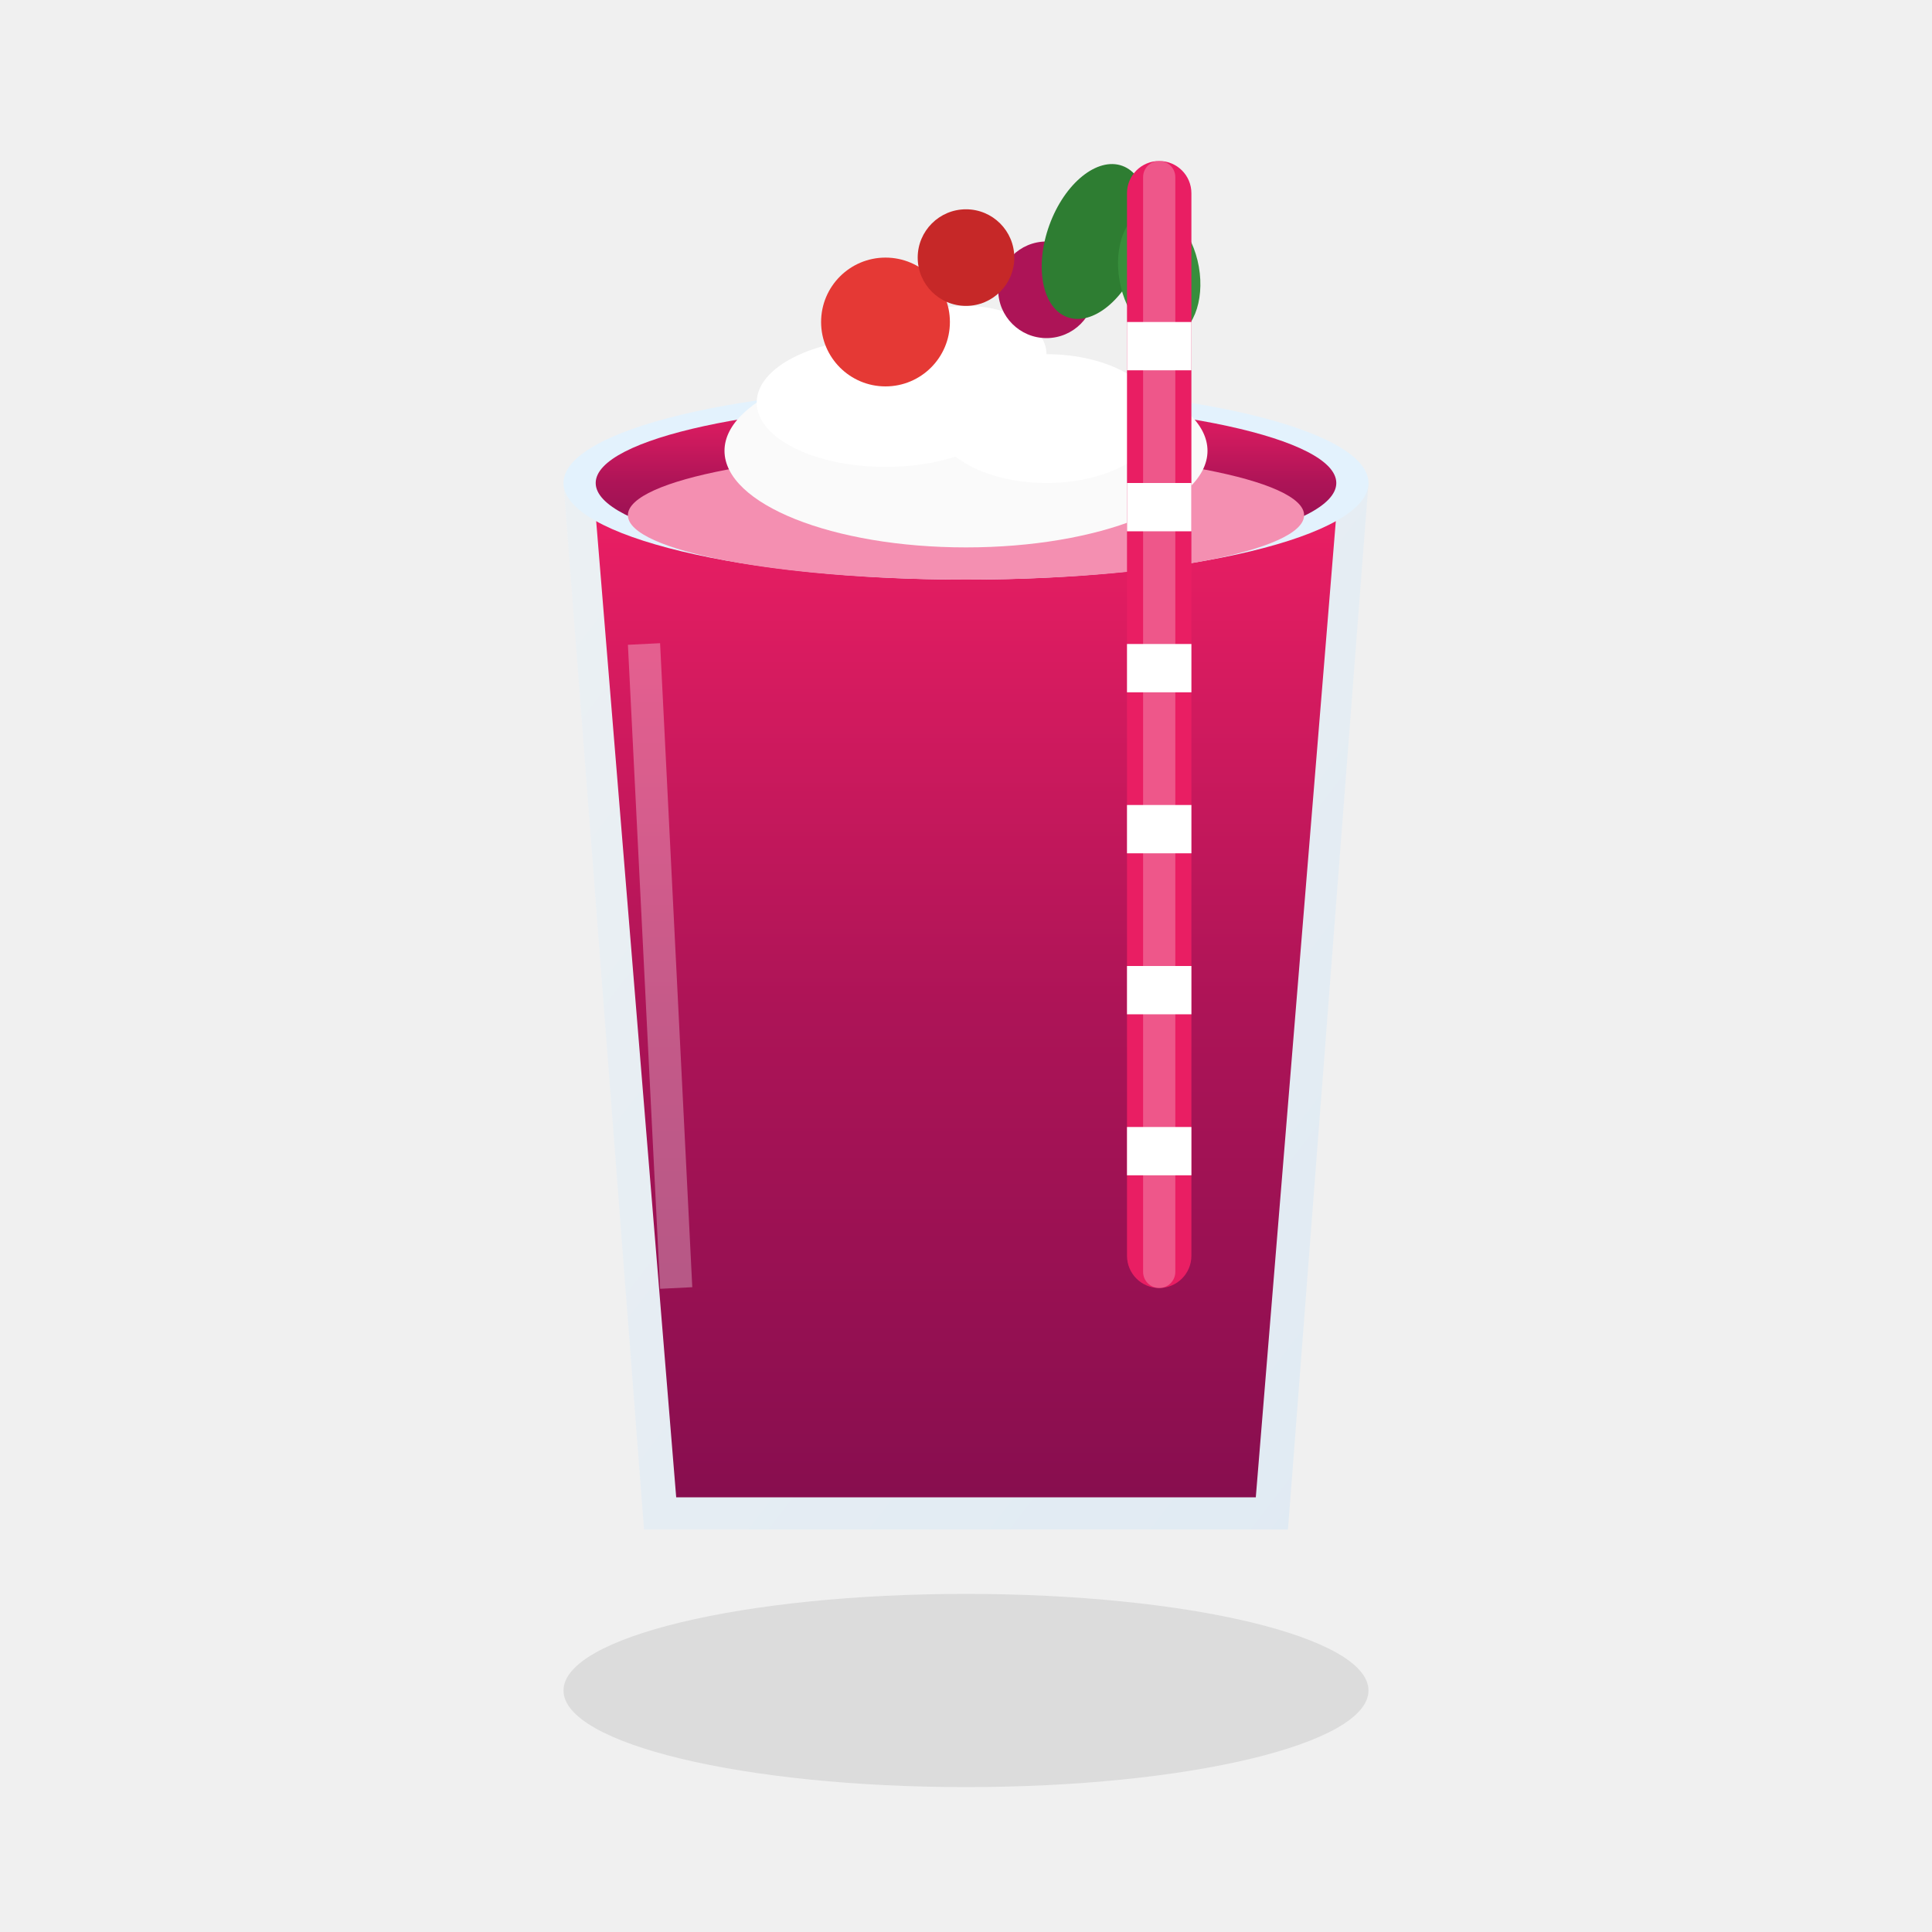
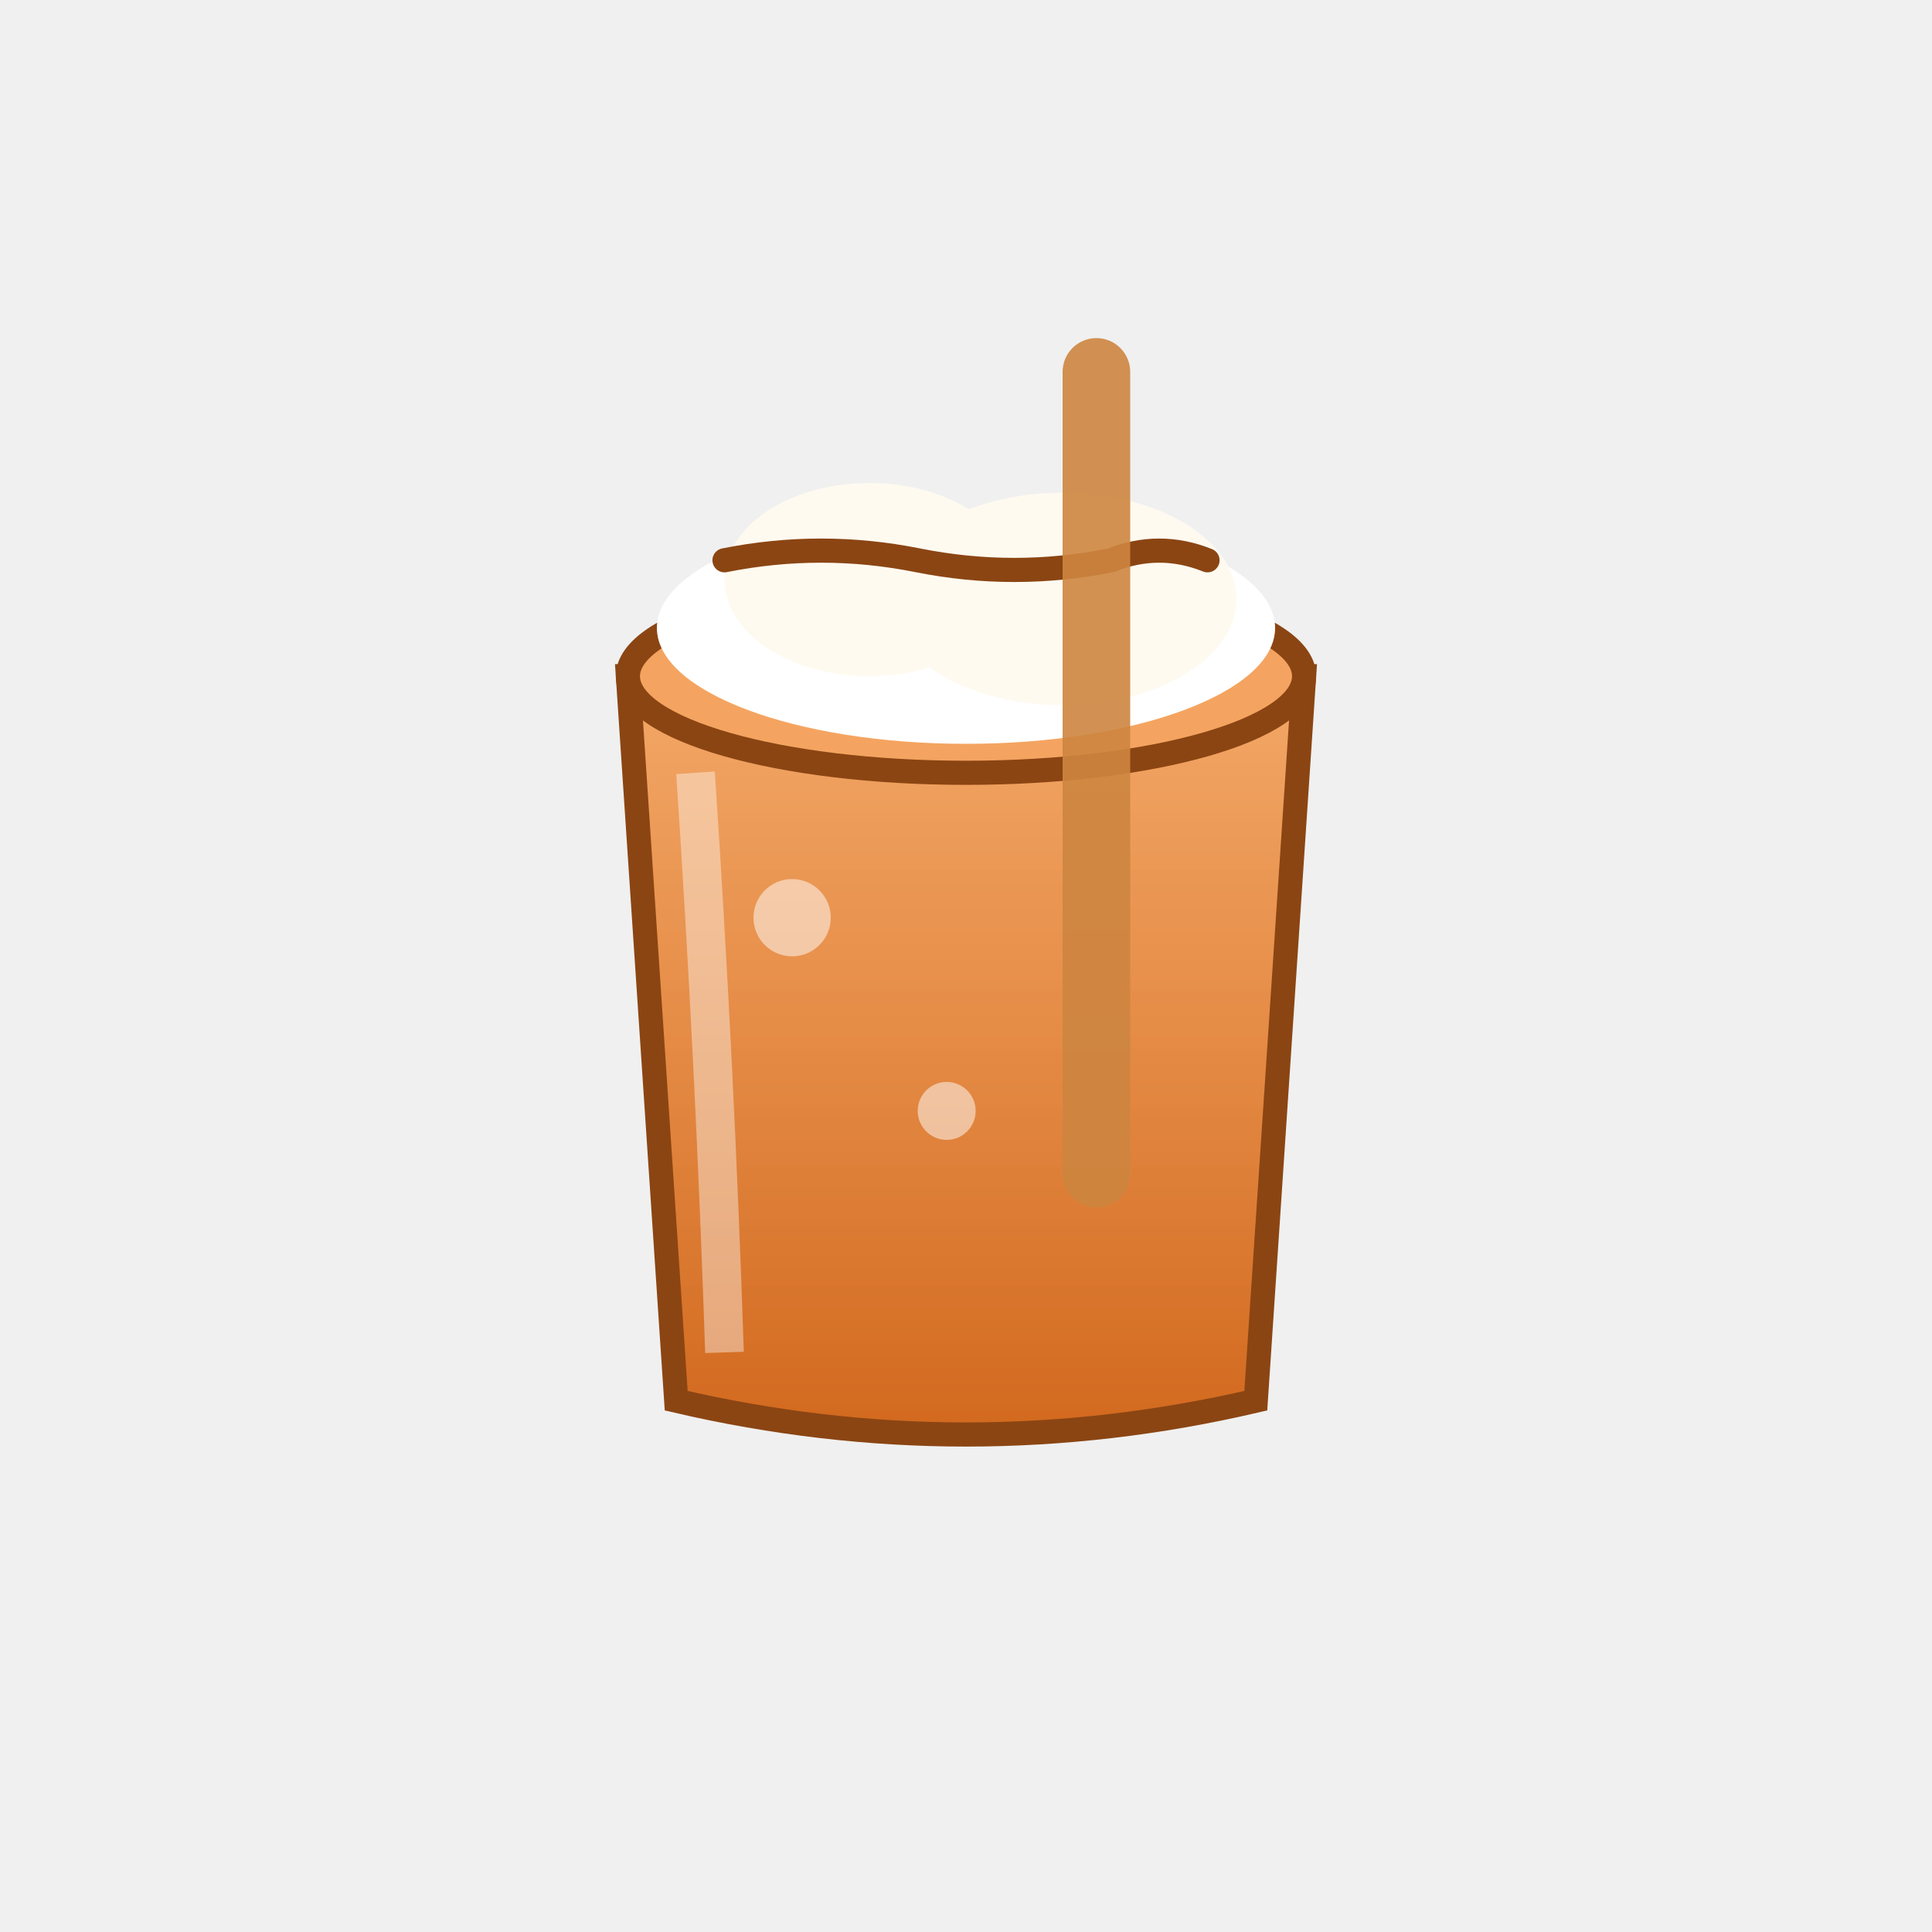
- <svg xmlns="http://www.w3.org/2000/svg" viewBox="0 0 120 120" fill="none">
+ <svg xmlns="http://www.w3.org/2000/svg" viewBox="0 0 200 200">
+   <path d="M 65 70 L 70 145 Q 100 152 130 145 L 135 70 Z" fill="url(#caramelGradient)" stroke="#8B4513" stroke-width="2.5" />
  <defs>
-     <linearGradient id="smoothieGlass" x1="0%" y1="0%" x2="100%" y2="100%">
-       <stop offset="0%" style="stop-color:#E3F2FD" />
-       <stop offset="100%" style="stop-color:#BBDEFB" />
-     </linearGradient>
-     <linearGradient id="berrySmoothie" x1="0%" y1="0%" x2="0%" y2="100%">
-       <stop offset="0%" style="stop-color:#E91E63" />
-       <stop offset="50%" style="stop-color:#AD1457" />
-       <stop offset="100%" style="stop-color:#880E4F" />
+     <linearGradient id="caramelGradient" x1="0%" y1="0%" x2="0%" y2="100%">
+       <stop offset="0%" style="stop-color:#F4A460;stop-opacity:0.95" />
+       <stop offset="100%" style="stop-color:#D2691E;stop-opacity:1" />
    </linearGradient>
  </defs>
-   <ellipse cx="60" cy="105" rx="25" ry="6" fill="#00000015" />
-   <path d="M35 30 L40 95 L80 95 L85 30 Z" fill="url(#smoothieGlass)" opacity="0.3" />
-   <path d="M37 32 L42 93 L78 93 L83 32 Z" fill="url(#berrySmoothie)" />
-   <ellipse cx="60" cy="30" rx="25" ry="6" fill="#E3F2FD" />
-   <ellipse cx="60" cy="30" rx="23" ry="5" fill="url(#berrySmoothie)" />
-   <ellipse cx="60" cy="32" rx="21" ry="4" fill="#F48FB1" />
-   <ellipse cx="60" cy="28" rx="15" ry="6" fill="#FAFAFA" />
-   <ellipse cx="55" cy="25" rx="8" ry="4" fill="#FFFFFF" />
-   <ellipse cx="65" cy="26" rx="7" ry="4" fill="#FFFFFF" />
-   <ellipse cx="60" cy="22" rx="5" ry="3" fill="#FFFFFF" />
-   <circle cx="55" cy="20" r="4" fill="#E53935" />
-   <circle cx="65" cy="18" r="3" fill="#AD1457" />
-   <circle cx="60" cy="16" r="3" fill="#C62828" />
-   <ellipse cx="68" cy="15" rx="3" ry="5" fill="#2E7D32" transform="rotate(20 68 15)" />
-   <ellipse cx="72" cy="17" rx="2.5" ry="4" fill="#388E3C" transform="rotate(-10 72 17)" />
-   <rect x="70" y="10" width="4" height="70" rx="2" fill="#E91E63" />
-   <rect x="71" y="10" width="2" height="70" rx="1" fill="#F48FB1" opacity="0.5" />
-   <rect x="70" y="20" width="4" height="3" fill="#FFFFFF" />
-   <rect x="70" y="30" width="4" height="3" fill="#FFFFFF" />
-   <rect x="70" y="40" width="4" height="3" fill="#FFFFFF" />
-   <rect x="70" y="50" width="4" height="3" fill="#FFFFFF" />
-   <rect x="70" y="60" width="4" height="3" fill="#FFFFFF" />
-   <rect x="70" y="70" width="4" height="3" fill="#FFFFFF" />
-   <path d="M40 40 L42 80" stroke="#FFFFFF" stroke-width="2" opacity="0.3" />
+   <ellipse cx="100" cy="70" rx="35" ry="10" fill="#F4A460" stroke="#8B4513" stroke-width="2.5" />
+   <ellipse cx="100" cy="65" rx="32" ry="12" fill="#FFF" />
+   <ellipse cx="90" cy="60" rx="15" ry="10" fill="#FFFAF0" />
+   <ellipse cx="110" cy="62" rx="18" ry="11" fill="#FFFAF0" />
+   <path d="M 75 58 Q 85 56 95 58 Q 105 60 115 58 Q 120 56 125 58" stroke="#8B4513" stroke-width="2.5" fill="none" stroke-linecap="round" />
+   <circle cx="82" cy="95" r="4" fill="#FFF" opacity="0.5" />
+   <circle cx="98" cy="115" r="3" fill="#FFF" opacity="0.5" />
+   <rect x="110" y="35" width="7" height="90" fill="#CD853F" opacity="0.9" rx="3.5" />
+   <path d="M 72 80 Q 74 110 75 140" stroke="#FFF" stroke-width="4" opacity="0.4" fill="none" />
</svg>
